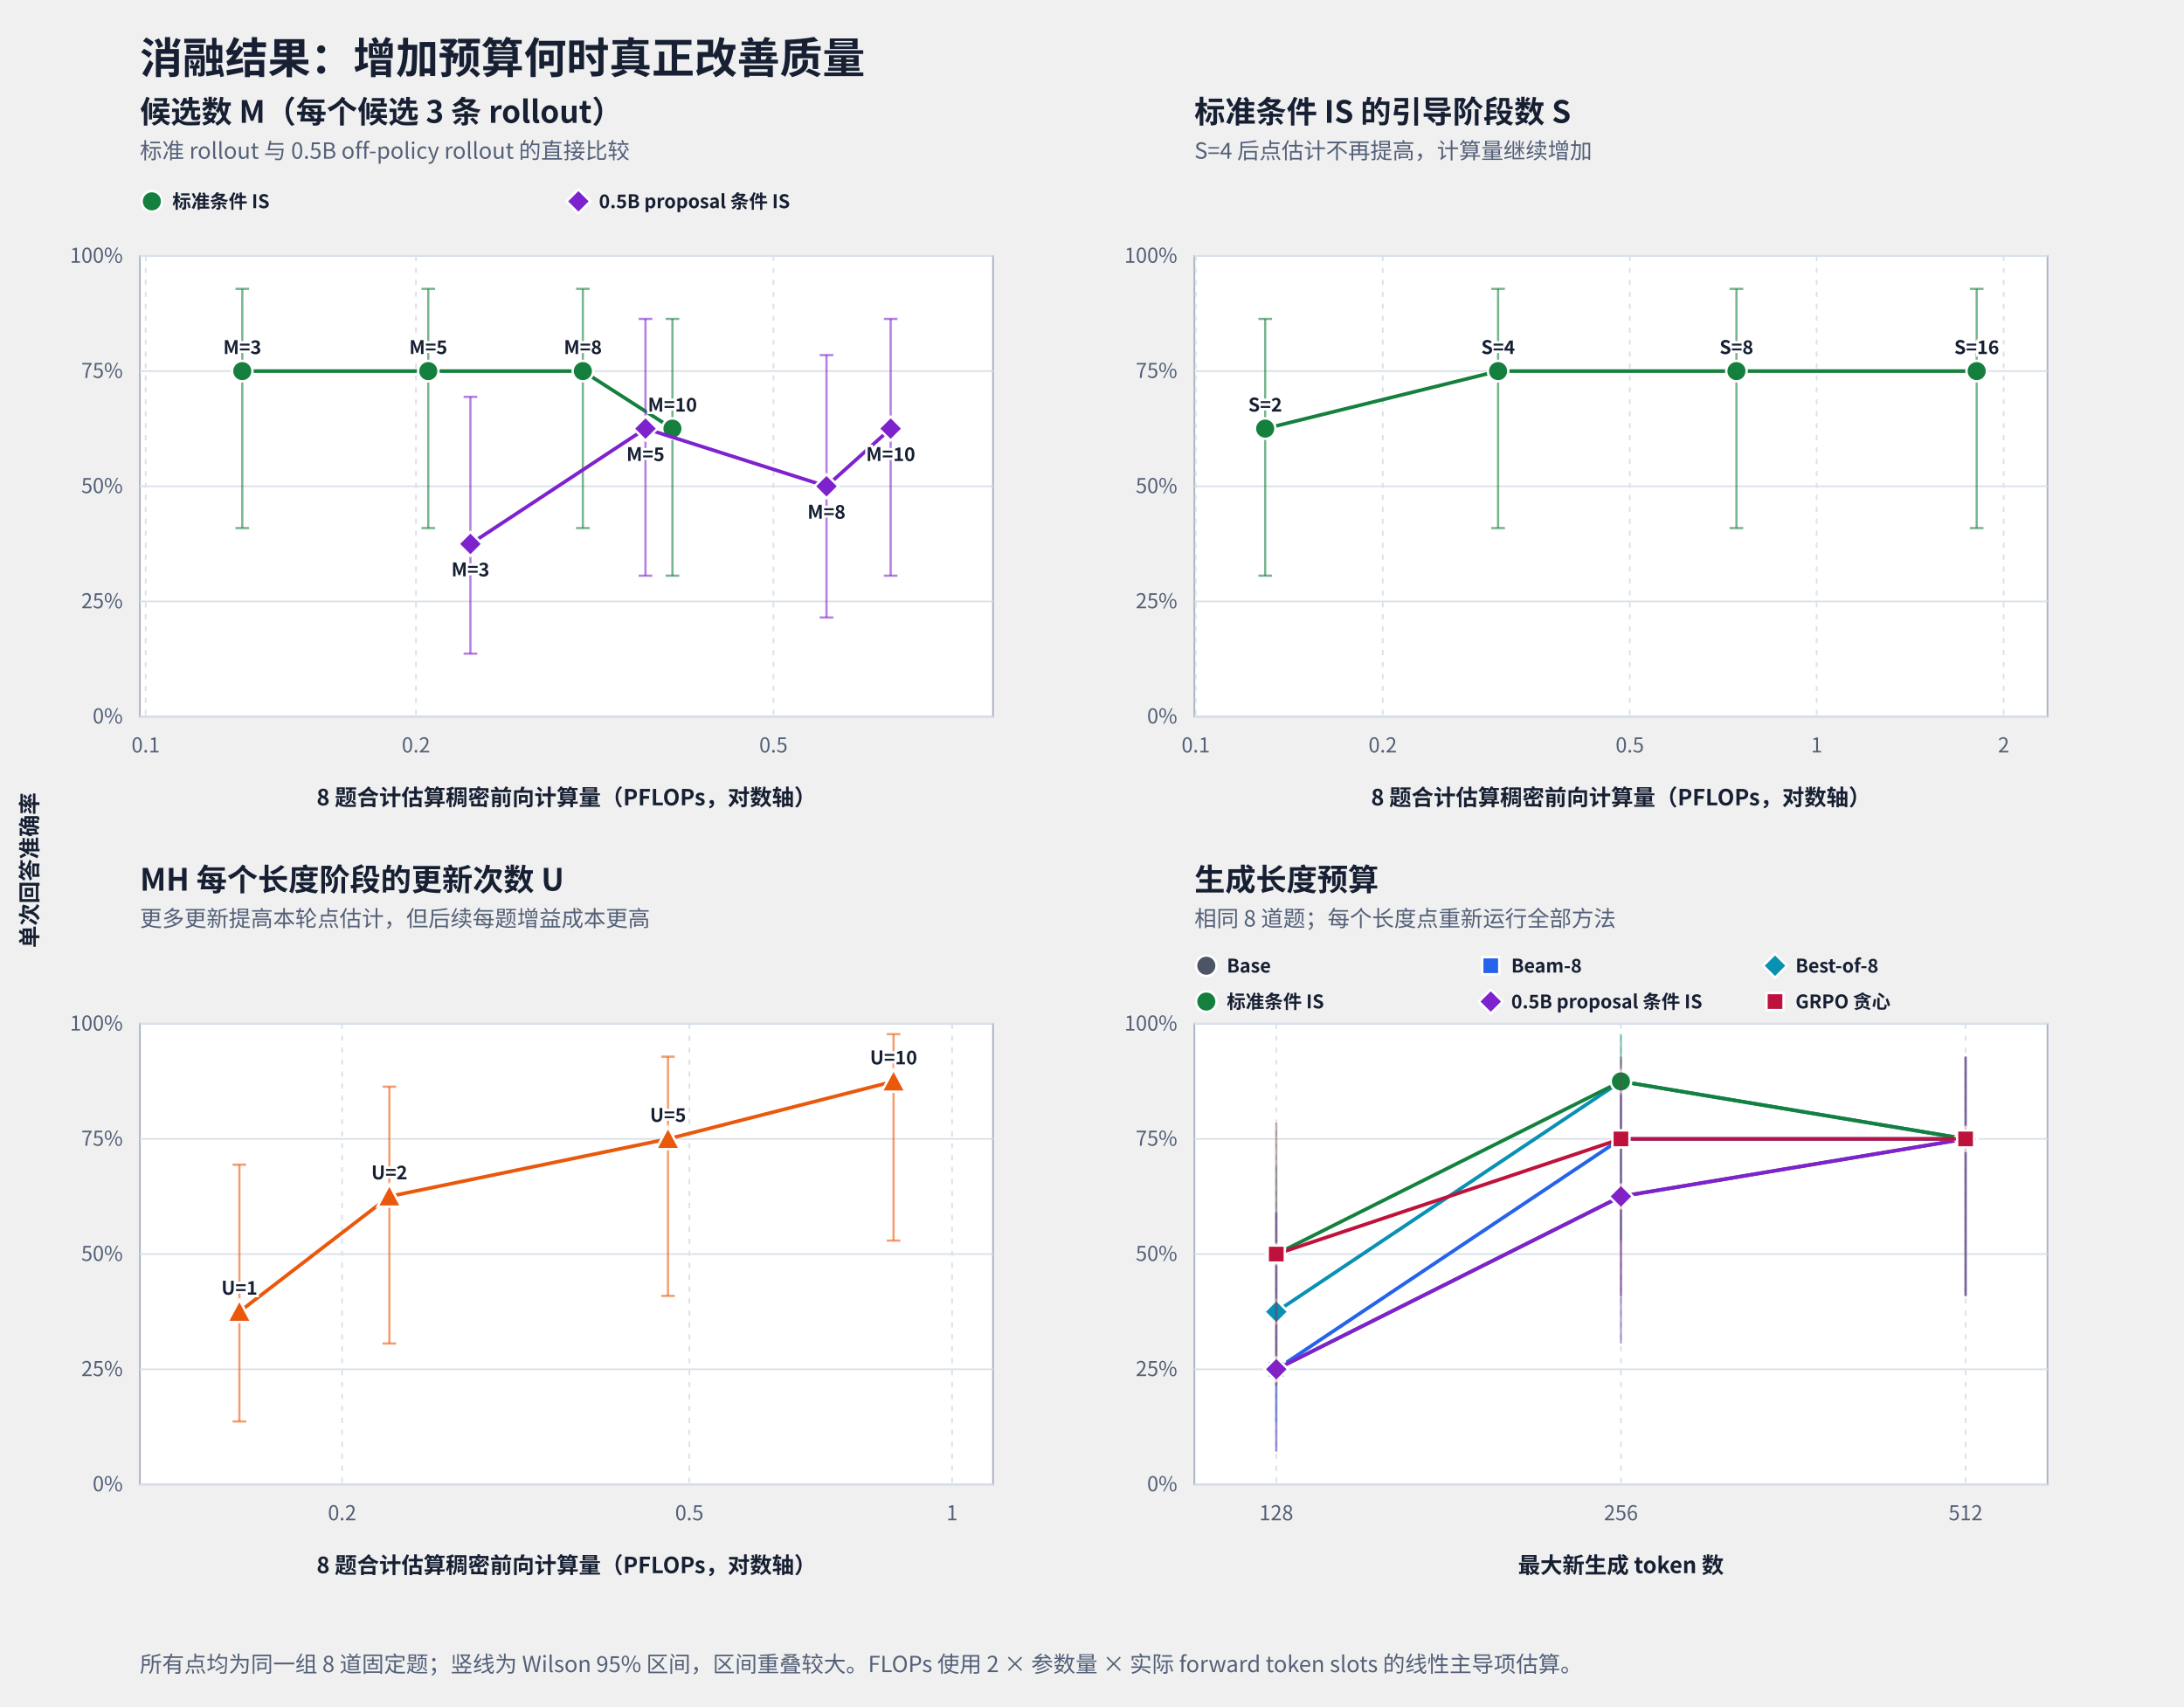
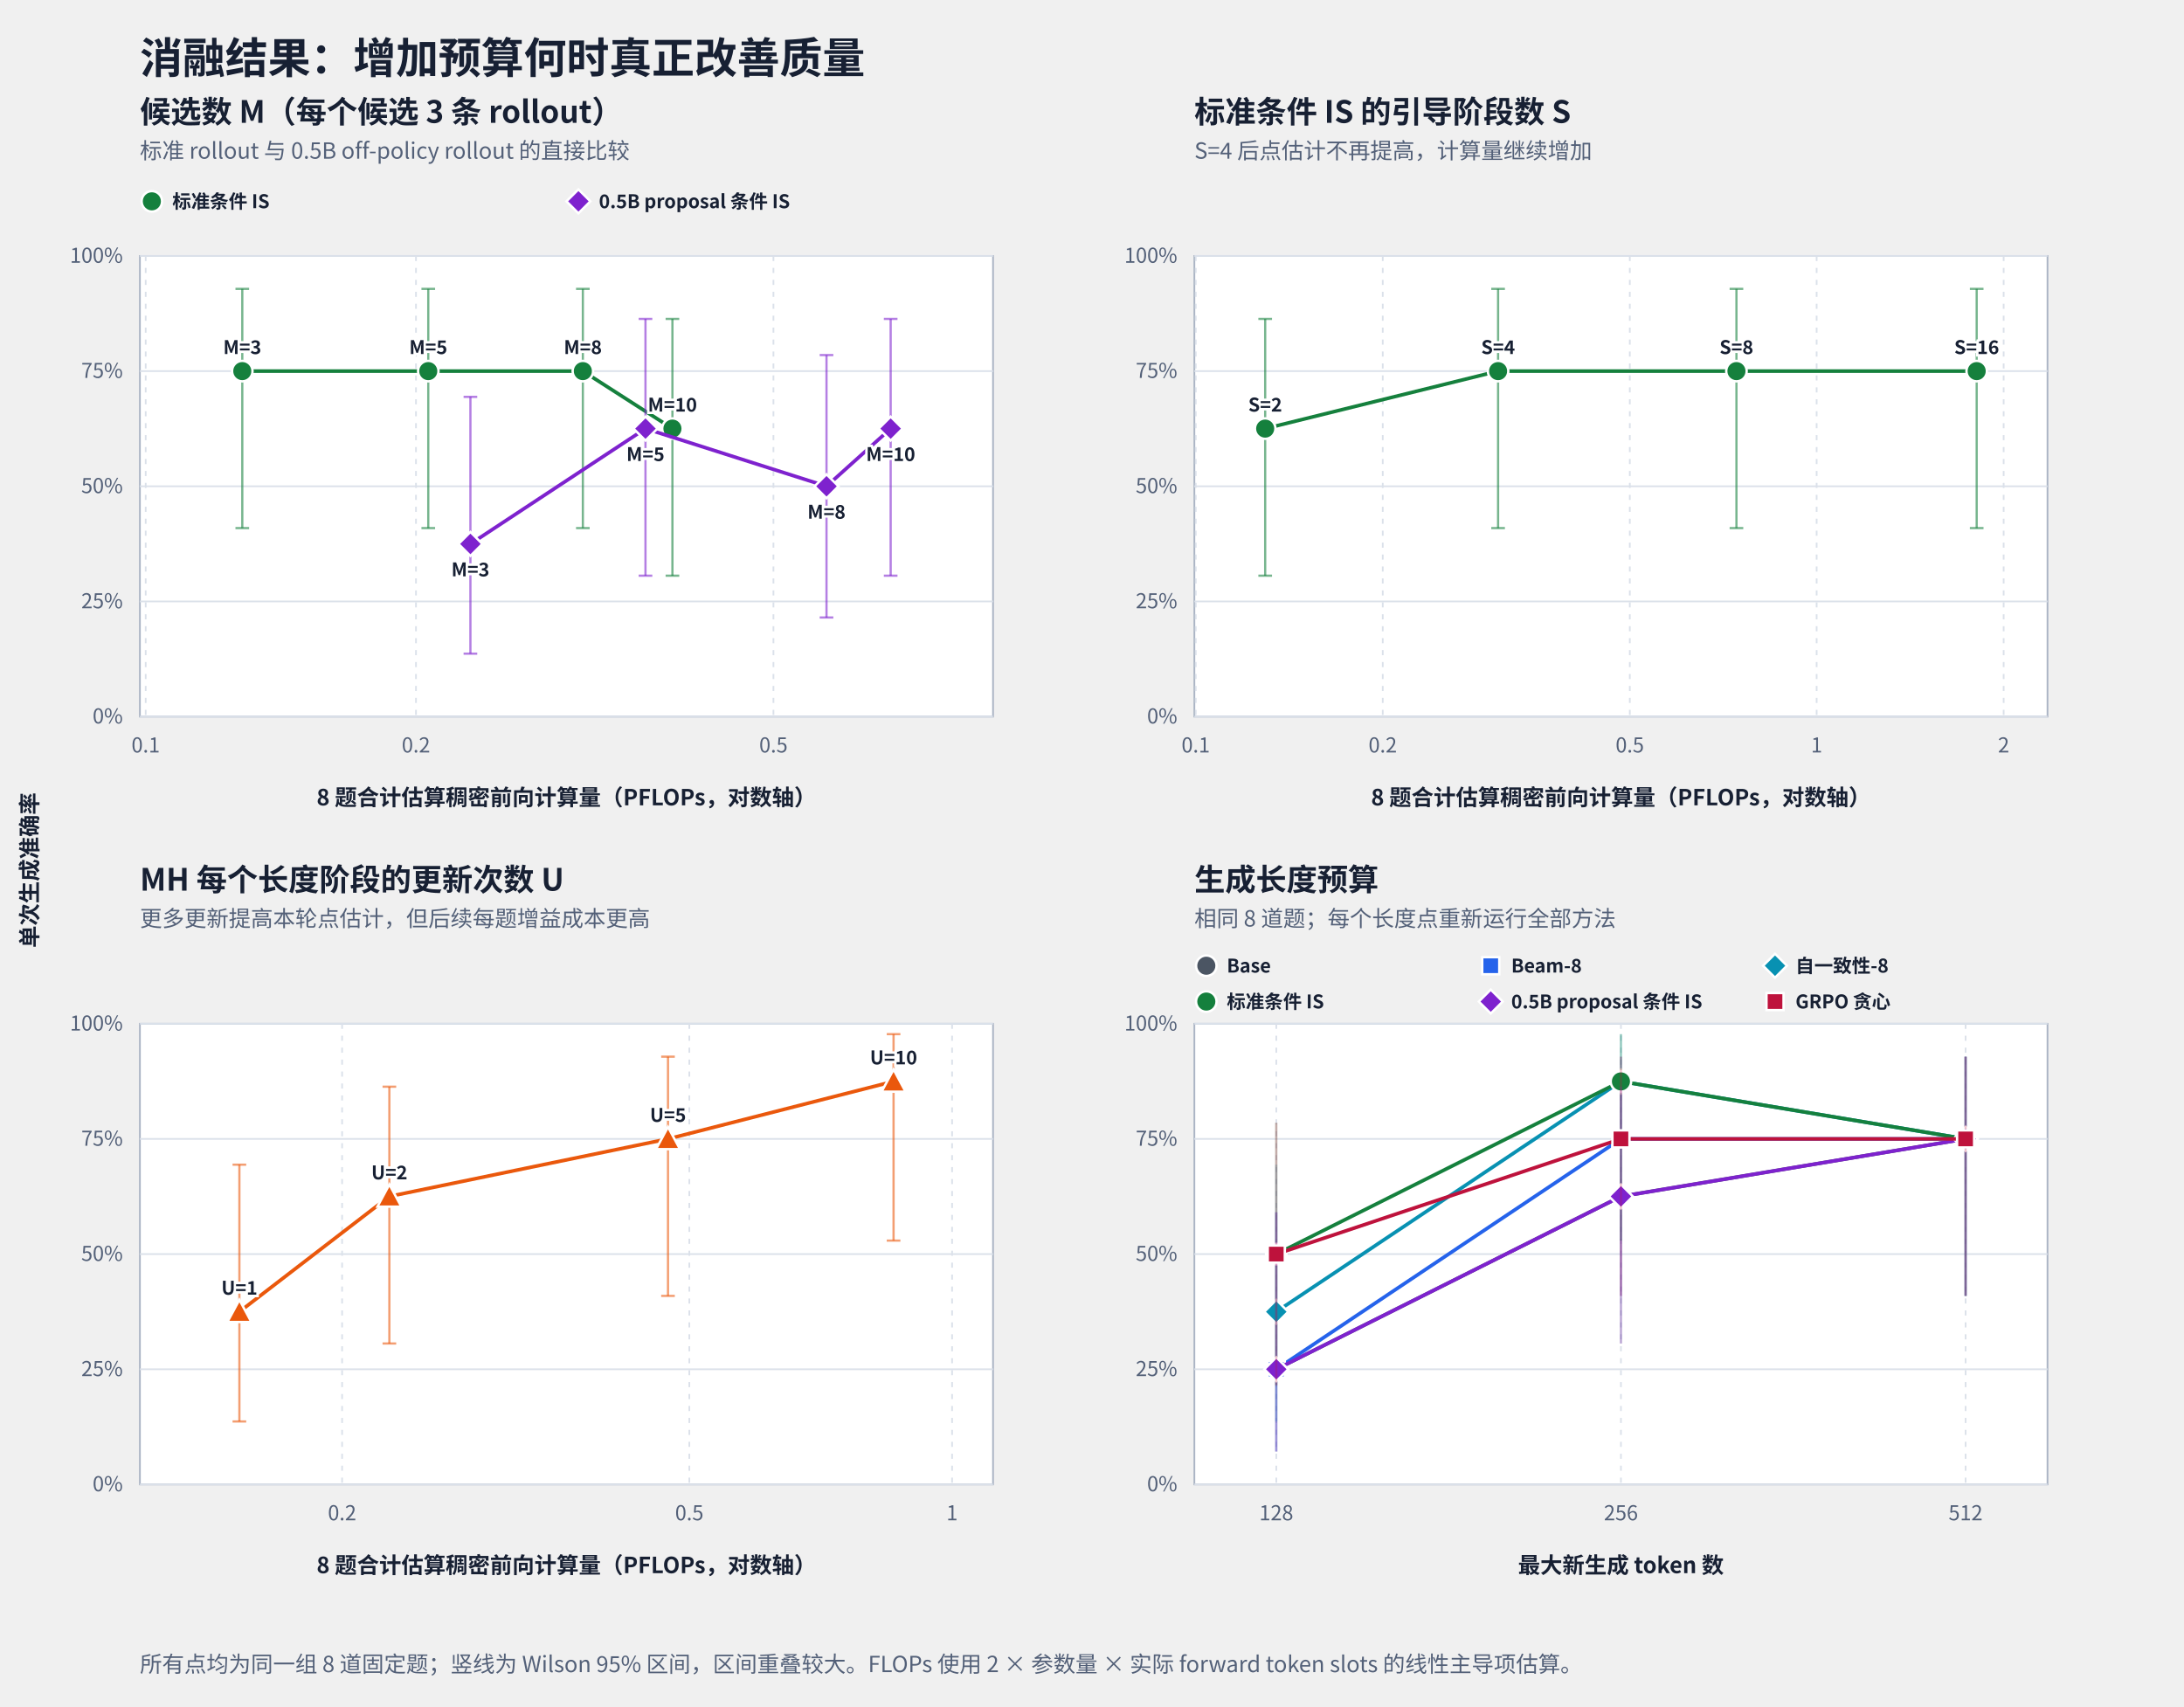
<svg xmlns="http://www.w3.org/2000/svg" width="1280" height="1000" viewBox="0 0 1280 1000" role="img" aria-labelledby="title desc">
  <style>
text { font-family: 'Noto Sans CJK SC', 'Microsoft YaHei', Arial, sans-serif; fill: #172033; }
.title { font-size: 25px; font-weight: 600; }
.panel-title { font-size: 18px; font-weight: 600; }
.panel-subtitle { font-size: 13px; fill: #536078; }
.legend { font-size: 11px; font-weight: 600; }
.frame { fill: #ffffff; stroke: #aab4c4; stroke-width: 1; }
.grid { stroke: #dbe1ea; stroke-width: 1; }
.grid.vertical { stroke-dasharray: 3 4; }
.tick { font-size: 12px; fill: #536078; }
.axis-title { font-size: 13px; font-weight: 600; }
.series { fill: none; stroke-width: 2.1; }
.error { stroke-width: 1.3; opacity: 0.58; }
.error.light { opacity: 0.25; }
.point-label { font-size: 11px; font-weight: 600; paint-order: stroke; stroke: #ffffff; stroke-width: 3px; }
.note { font-size: 13px; fill: #536078; }
</style>
  <text class="title" x="82" y="43">消融结果：增加预算何时真正改善质量</text>
  <text class="panel-title" x="82" y="72">候选数 M（每个候选 3 条 rollout）</text>
  <text class="panel-subtitle" x="82" y="93">标准 rollout 与 0.5B off-policy rollout 的直接比较</text>
  <rect class="frame" x="82" y="150" width="500" height="270" />
  <line class="grid" x1="82" y1="420.0" x2="582" y2="420.0" />
  <text class="tick" x="72" y="424.0" text-anchor="end">0%</text>
  <line class="grid" x1="82" y1="352.5" x2="582" y2="352.5" />
  <text class="tick" x="72" y="356.5" text-anchor="end">25%</text>
  <line class="grid" x1="82" y1="285.0" x2="582" y2="285.0" />
  <text class="tick" x="72" y="289.0" text-anchor="end">50%</text>
  <line class="grid" x1="82" y1="217.5" x2="582" y2="217.5" />
  <text class="tick" x="72" y="221.5" text-anchor="end">75%</text>
  <line class="grid" x1="82" y1="150.0" x2="582" y2="150.0" />
  <text class="tick" x="72" y="154.0" text-anchor="end">100%</text>
  <line class="grid vertical" x1="85.4" y1="150" x2="85.4" y2="420" />
  <text class="tick" x="85.4" y="441" text-anchor="middle">0.1</text>
  <line class="grid vertical" x1="243.8" y1="150" x2="243.8" y2="420" />
  <text class="tick" x="243.8" y="441" text-anchor="middle">0.2</text>
  <line class="grid vertical" x1="453.3" y1="150" x2="453.3" y2="420" />
  <text class="tick" x="453.3" y="441" text-anchor="middle">0.5</text>
  <circle cx="89.0" cy="118.0" r="6" fill="#15803d" stroke="#ffffff" stroke-width="1.4" />
  <text class="legend" x="101.0" y="122.0">标准条件 IS</text>
  <polygon points="339.0,111.0 346.0,118.0 339.0,125.0 332.0,118.0" fill="#7e22ce" stroke="#ffffff" stroke-width="1.4" />
  <text class="legend" x="351.0" y="122.0">0.5B proposal 条件 IS</text>
  <polyline class="series" points="142.0,217.5 251.0,217.5 341.6,217.5 394.1,251.2" stroke="#15803d" />
  <g aria-label="标准条件 IS，M=3，准确率 75.0%，95% 区间 40.9%–92.9%，8 题合计 0.1281 PFLOPs">
    <line class="error" x1="142.0" y1="169.3" x2="142.0" y2="309.5" stroke="#15803d" />
    <line class="error" x1="138.0" y1="169.3" x2="146.0" y2="169.3" stroke="#15803d" />
    <line class="error" x1="138.0" y1="309.5" x2="146.0" y2="309.5" stroke="#15803d" />
    <circle cx="142.0" cy="217.5" r="6" fill="#15803d" stroke="#ffffff" stroke-width="1.4" />
    <text class="point-label" x="142.0" y="207.5" text-anchor="middle">M=3</text>
  </g>
  <g aria-label="标准条件 IS，M=5，准确率 75.0%，95% 区间 40.9%–92.9%，8 题合计 0.2064 PFLOPs">
    <line class="error" x1="251.0" y1="169.3" x2="251.0" y2="309.5" stroke="#15803d" />
    <line class="error" x1="247.0" y1="169.3" x2="255.0" y2="169.3" stroke="#15803d" />
    <line class="error" x1="247.0" y1="309.5" x2="255.0" y2="309.5" stroke="#15803d" />
    <circle cx="251.0" cy="217.5" r="6" fill="#15803d" stroke="#ffffff" stroke-width="1.4" />
    <text class="point-label" x="251.0" y="207.5" text-anchor="middle">M=5</text>
  </g>
  <g aria-label="标准条件 IS，M=8，准确率 75.0%，95% 区间 40.9%–92.9%，8 题合计 0.3068 PFLOPs">
    <line class="error" x1="341.6" y1="169.3" x2="341.6" y2="309.5" stroke="#15803d" />
    <line class="error" x1="337.6" y1="169.3" x2="345.6" y2="169.3" stroke="#15803d" />
    <line class="error" x1="337.6" y1="309.5" x2="345.6" y2="309.5" stroke="#15803d" />
    <circle cx="341.6" cy="217.5" r="6" fill="#15803d" stroke="#ffffff" stroke-width="1.4" />
    <text class="point-label" x="341.6" y="207.5" text-anchor="middle">M=8</text>
  </g>
  <g aria-label="标准条件 IS，M=10，准确率 62.5%，95% 区间 30.6%–86.3%，8 题合计 0.3861 PFLOPs">
    <line class="error" x1="394.1" y1="186.9" x2="394.1" y2="337.4" stroke="#15803d" />
    <line class="error" x1="390.1" y1="186.9" x2="398.1" y2="186.9" stroke="#15803d" />
    <line class="error" x1="390.1" y1="337.4" x2="398.1" y2="337.4" stroke="#15803d" />
    <circle cx="394.1" cy="251.2" r="6" fill="#15803d" stroke="#ffffff" stroke-width="1.4" />
    <text class="point-label" x="394.1" y="241.2" text-anchor="middle">M=10</text>
  </g>
  <polyline class="series" points="275.7,318.8 378.3,251.2 484.4,285.0 522.0,251.2" stroke="#7e22ce" />
  <g aria-label="0.5B proposal 条件 IS，M=3，准确率 37.5%，95% 区间 13.7%–69.4%，8 题合计 0.2299 PFLOPs">
    <line class="error" x1="275.7" y1="232.6" x2="275.7" y2="383.1" stroke="#7e22ce" />
    <line class="error" x1="271.7" y1="232.6" x2="279.7" y2="232.6" stroke="#7e22ce" />
    <line class="error" x1="271.7" y1="383.1" x2="279.7" y2="383.1" stroke="#7e22ce" />
    <polygon points="275.7,311.8 282.7,318.8 275.7,325.8 268.7,318.8" fill="#7e22ce" stroke="#ffffff" stroke-width="1.4" />
    <text class="point-label" x="275.7" y="337.8" text-anchor="middle">M=3</text>
  </g>
  <g aria-label="0.5B proposal 条件 IS，M=5，准确率 62.5%，95% 区间 30.6%–86.3%，8 题合计 0.3602 PFLOPs">
    <line class="error" x1="378.3" y1="186.9" x2="378.3" y2="337.4" stroke="#7e22ce" />
    <line class="error" x1="374.3" y1="186.9" x2="382.3" y2="186.9" stroke="#7e22ce" />
    <line class="error" x1="374.3" y1="337.4" x2="382.3" y2="337.4" stroke="#7e22ce" />
    <polygon points="378.3,244.2 385.3,251.2 378.3,258.2 371.3,251.2" fill="#7e22ce" stroke="#ffffff" stroke-width="1.4" />
    <text class="point-label" x="378.3" y="270.2" text-anchor="middle">M=5</text>
  </g>
  <g aria-label="0.5B proposal 条件 IS，M=8，准确率 50.0%，95% 区间 21.5%–78.5%，8 题合计 0.5730 PFLOPs">
    <line class="error" x1="484.4" y1="208.1" x2="484.4" y2="361.9" stroke="#7e22ce" />
    <line class="error" x1="480.4" y1="208.1" x2="488.4" y2="208.1" stroke="#7e22ce" />
    <line class="error" x1="480.4" y1="361.9" x2="488.4" y2="361.9" stroke="#7e22ce" />
    <polygon points="484.4,278.0 491.4,285.0 484.4,292.0 477.4,285.0" fill="#7e22ce" stroke="#ffffff" stroke-width="1.4" />
    <text class="point-label" x="484.4" y="304.0" text-anchor="middle">M=8</text>
  </g>
  <g aria-label="0.5B proposal 条件 IS，M=10，准确率 62.5%，95% 区间 30.6%–86.3%，8 题合计 0.6755 PFLOPs">
    <line class="error" x1="522.0" y1="186.9" x2="522.0" y2="337.4" stroke="#7e22ce" />
    <line class="error" x1="518.0" y1="186.9" x2="526.0" y2="186.9" stroke="#7e22ce" />
    <line class="error" x1="518.0" y1="337.4" x2="526.0" y2="337.4" stroke="#7e22ce" />
    <polygon points="522.0,244.2 529.0,251.2 522.0,258.2 515.0,251.2" fill="#7e22ce" stroke="#ffffff" stroke-width="1.4" />
    <text class="point-label" x="522.0" y="270.2" text-anchor="middle">M=10</text>
  </g>
  <text class="axis-title" x="332.0" y="472" text-anchor="middle">8 题合计估算稠密前向计算量（PFLOPs，对数轴）</text>
  <text class="panel-title" x="700" y="72">标准条件 IS 的引导阶段数 S</text>
  <text class="panel-subtitle" x="700" y="93">S=4 后点估计不再提高，计算量继续增加</text>
  <rect class="frame" x="700" y="150" width="500" height="270" />
  <line class="grid" x1="700" y1="420.0" x2="1200" y2="420.0" />
  <text class="tick" x="690" y="424.0" text-anchor="end">0%</text>
  <line class="grid" x1="700" y1="352.5" x2="1200" y2="352.5" />
  <text class="tick" x="690" y="356.5" text-anchor="end">25%</text>
  <line class="grid" x1="700" y1="285.0" x2="1200" y2="285.0" />
  <text class="tick" x="690" y="289.0" text-anchor="end">50%</text>
  <line class="grid" x1="700" y1="217.5" x2="1200" y2="217.5" />
  <text class="tick" x="690" y="221.5" text-anchor="end">75%</text>
  <line class="grid" x1="700" y1="150.0" x2="1200" y2="150.0" />
  <text class="tick" x="690" y="154.0" text-anchor="end">100%</text>
  <line class="grid vertical" x1="700.8" y1="150" x2="700.8" y2="420" />
  <text class="tick" x="700.8" y="441" text-anchor="middle">0.1</text>
  <line class="grid vertical" x1="810.4" y1="150" x2="810.4" y2="420" />
  <text class="tick" x="810.4" y="441" text-anchor="middle">0.2</text>
  <line class="grid vertical" x1="955.2" y1="150" x2="955.2" y2="420" />
  <text class="tick" x="955.2" y="441" text-anchor="middle">0.5</text>
  <line class="grid vertical" x1="1064.7" y1="150" x2="1064.7" y2="420" />
  <text class="tick" x="1064.7" y="441" text-anchor="middle">1</text>
  <line class="grid vertical" x1="1174.3" y1="150" x2="1174.3" y2="420" />
  <text class="tick" x="1174.3" y="441" text-anchor="middle">2</text>
  <polyline class="series" points="741.5,251.2 878.0,217.5 1017.7,217.5 1158.5,217.5" stroke="#15803d" />
  <g aria-label="标准条件 IS，S=2，准确率 62.5%，95% 区间 30.6%–86.3%，8 题合计 0.1293 PFLOPs">
    <line class="error" x1="741.5" y1="186.9" x2="741.5" y2="337.4" stroke="#15803d" />
    <line class="error" x1="737.5" y1="186.9" x2="745.5" y2="186.9" stroke="#15803d" />
    <line class="error" x1="737.5" y1="337.4" x2="745.5" y2="337.4" stroke="#15803d" />
    <circle cx="741.5" cy="251.2" r="6" fill="#15803d" stroke="#ffffff" stroke-width="1.4" />
    <text class="point-label" x="741.5" y="241.2" text-anchor="middle">S=2</text>
  </g>
  <g aria-label="标准条件 IS，S=4，准确率 75.0%，95% 区间 40.9%–92.9%，8 题合计 0.3068 PFLOPs">
    <line class="error" x1="878.0" y1="169.3" x2="878.0" y2="309.5" stroke="#15803d" />
    <line class="error" x1="874.0" y1="169.3" x2="882.0" y2="169.3" stroke="#15803d" />
    <line class="error" x1="874.0" y1="309.5" x2="882.0" y2="309.5" stroke="#15803d" />
    <circle cx="878.0" cy="217.5" r="6" fill="#15803d" stroke="#ffffff" stroke-width="1.4" />
    <text class="point-label" x="878.0" y="207.5" text-anchor="middle">S=4</text>
  </g>
  <g aria-label="标准条件 IS，S=8，准确率 75.0%，95% 区间 40.9%–92.9%，8 题合计 0.7426 PFLOPs">
    <line class="error" x1="1017.7" y1="169.3" x2="1017.7" y2="309.5" stroke="#15803d" />
    <line class="error" x1="1013.7" y1="169.3" x2="1021.7" y2="169.3" stroke="#15803d" />
    <line class="error" x1="1013.7" y1="309.5" x2="1021.7" y2="309.5" stroke="#15803d" />
    <circle cx="1017.7" cy="217.5" r="6" fill="#15803d" stroke="#ffffff" stroke-width="1.4" />
    <text class="point-label" x="1017.7" y="207.5" text-anchor="middle">S=8</text>
  </g>
  <g aria-label="标准条件 IS，S=16，准确率 75.0%，95% 区间 40.9%–92.9%，8 题合计 1.8104 PFLOPs">
    <line class="error" x1="1158.5" y1="169.3" x2="1158.5" y2="309.5" stroke="#15803d" />
    <line class="error" x1="1154.5" y1="169.3" x2="1162.5" y2="169.3" stroke="#15803d" />
    <line class="error" x1="1154.5" y1="309.5" x2="1162.5" y2="309.5" stroke="#15803d" />
    <circle cx="1158.5" cy="217.5" r="6" fill="#15803d" stroke="#ffffff" stroke-width="1.4" />
    <text class="point-label" x="1158.5" y="207.5" text-anchor="middle">S=16</text>
  </g>
  <text class="axis-title" x="950.0" y="472" text-anchor="middle">8 题合计估算稠密前向计算量（PFLOPs，对数轴）</text>
  <text class="panel-title" x="82" y="522">MH 每个长度阶段的更新次数 U</text>
  <text class="panel-subtitle" x="82" y="543">更多更新提高本轮点估计，但后续每题增益成本更高</text>
  <rect class="frame" x="82" y="600" width="500" height="270" />
  <line class="grid" x1="82" y1="870.0" x2="582" y2="870.0" />
  <text class="tick" x="72" y="874.0" text-anchor="end">0%</text>
  <line class="grid" x1="82" y1="802.5" x2="582" y2="802.5" />
  <text class="tick" x="72" y="806.5" text-anchor="end">25%</text>
  <line class="grid" x1="82" y1="735.0" x2="582" y2="735.0" />
  <text class="tick" x="72" y="739.0" text-anchor="end">50%</text>
  <line class="grid" x1="82" y1="667.5" x2="582" y2="667.5" />
  <text class="tick" x="72" y="671.5" text-anchor="end">75%</text>
  <line class="grid" x1="82" y1="600.0" x2="582" y2="600.0" />
  <text class="tick" x="72" y="604.0" text-anchor="end">100%</text>
  <line class="grid vertical" x1="200.5" y1="600" x2="200.5" y2="870" />
  <text class="tick" x="200.5" y="891" text-anchor="middle">0.2</text>
  <line class="grid vertical" x1="404.0" y1="600" x2="404.0" y2="870" />
  <text class="tick" x="404.0" y="891" text-anchor="middle">0.5</text>
  <line class="grid vertical" x1="558.0" y1="600" x2="558.0" y2="870" />
  <text class="tick" x="558.0" y="891" text-anchor="middle">1</text>
  <polyline class="series" points="140.3,768.8 228.2,701.2 391.5,667.5 523.7,633.8" stroke="#ea580c" />
  <g aria-label="幂分布 MH，U=1，准确率 37.5%，95% 区间 13.7%–69.4%，8 题合计 0.1526 PFLOPs">
    <line class="error" x1="140.3" y1="682.6" x2="140.3" y2="833.1" stroke="#ea580c" />
    <line class="error" x1="136.3" y1="682.6" x2="144.3" y2="682.6" stroke="#ea580c" />
    <line class="error" x1="136.3" y1="833.1" x2="144.3" y2="833.1" stroke="#ea580c" />
    <polygon points="140.3,761.8 147.3,774.8 133.3,774.8" fill="#ea580c" stroke="#ffffff" stroke-width="1.4" />
    <text class="point-label" x="140.3" y="758.8" text-anchor="middle">U=1</text>
  </g>
  <g aria-label="幂分布 MH，U=2，准确率 62.5%，95% 区间 30.6%–86.3%，8 题合计 0.2266 PFLOPs">
    <line class="error" x1="228.2" y1="636.9" x2="228.2" y2="787.4" stroke="#ea580c" />
    <line class="error" x1="224.2" y1="636.9" x2="232.2" y2="636.9" stroke="#ea580c" />
    <line class="error" x1="224.2" y1="787.4" x2="232.2" y2="787.4" stroke="#ea580c" />
    <polygon points="228.2,694.2 235.2,707.2 221.2,707.2" fill="#ea580c" stroke="#ffffff" stroke-width="1.4" />
    <text class="point-label" x="228.2" y="691.2" text-anchor="middle">U=2</text>
  </g>
  <g aria-label="幂分布 MH，U=5，准确率 75.0%，95% 区间 40.9%–92.9%，8 题合计 0.4726 PFLOPs">
    <line class="error" x1="391.5" y1="619.3" x2="391.5" y2="759.5" stroke="#ea580c" />
    <line class="error" x1="387.5" y1="619.3" x2="395.5" y2="619.3" stroke="#ea580c" />
    <line class="error" x1="387.5" y1="759.5" x2="395.5" y2="759.5" stroke="#ea580c" />
    <polygon points="391.5,660.5 398.5,673.5 384.5,673.5" fill="#ea580c" stroke="#ffffff" stroke-width="1.4" />
    <text class="point-label" x="391.5" y="657.5" text-anchor="middle">U=5</text>
  </g>
  <g aria-label="幂分布 MH，U=10，准确率 87.5%，95% 区间 52.9%–97.8%，8 题合计 0.8569 PFLOPs">
    <line class="error" x1="523.7" y1="606.1" x2="523.7" y2="727.1" stroke="#ea580c" />
    <line class="error" x1="519.7" y1="606.1" x2="527.7" y2="606.1" stroke="#ea580c" />
    <line class="error" x1="519.7" y1="727.1" x2="527.7" y2="727.1" stroke="#ea580c" />
    <polygon points="523.7,626.8 530.7,639.8 516.7,639.8" fill="#ea580c" stroke="#ffffff" stroke-width="1.4" />
    <text class="point-label" x="523.7" y="623.8" text-anchor="middle">U=10</text>
  </g>
  <text class="axis-title" x="332.0" y="922" text-anchor="middle">8 题合计估算稠密前向计算量（PFLOPs，对数轴）</text>
  <text class="panel-title" x="700" y="522">生成长度预算</text>
  <text class="panel-subtitle" x="700" y="543">相同 8 道题；每个长度点重新运行全部方法</text>
  <rect class="frame" x="700" y="600" width="500" height="270" />
  <line class="grid" x1="700" y1="870.0" x2="1200" y2="870.0" />
  <text class="tick" x="690" y="874.0" text-anchor="end">0%</text>
  <line class="grid" x1="700" y1="802.5" x2="1200" y2="802.5" />
  <text class="tick" x="690" y="806.5" text-anchor="end">25%</text>
  <line class="grid" x1="700" y1="735.0" x2="1200" y2="735.0" />
  <text class="tick" x="690" y="739.0" text-anchor="end">50%</text>
  <line class="grid" x1="700" y1="667.5" x2="1200" y2="667.5" />
  <text class="tick" x="690" y="671.5" text-anchor="end">75%</text>
  <line class="grid" x1="700" y1="600.0" x2="1200" y2="600.0" />
  <text class="tick" x="690" y="604.0" text-anchor="end">100%</text>
  <circle cx="707.0" cy="566.0" r="6" fill="#4b5563" stroke="#ffffff" stroke-width="1.4" />
  <text class="legend" x="719.0" y="570.0">Base</text>
  <rect x="868.7" y="561.0" width="10" height="10" fill="#2563eb" stroke="#ffffff" stroke-width="1.4" />
  <text class="legend" x="885.7" y="570.0">Beam-8</text>
  <polygon points="1040.3,559.0 1047.3,566.0 1040.3,573.0 1033.3,566.0" fill="#0891b2" stroke="#ffffff" stroke-width="1.4" />
-   <text class="legend" x="1052.3" y="570.0">Best-of-8</text>
+   <text class="legend" x="1052.3" y="570.0">自一致性-8</text>
  <circle cx="707.0" cy="587.0" r="6" fill="#15803d" stroke="#ffffff" stroke-width="1.4" />
  <text class="legend" x="719.0" y="591.0">标准条件 IS</text>
  <polygon points="873.7,580.0 880.7,587.0 873.7,594.0 866.7,587.0" fill="#7e22ce" stroke="#ffffff" stroke-width="1.4" />
  <text class="legend" x="885.7" y="591.0">0.5B proposal 条件 IS</text>
  <rect x="1035.3" y="582.0" width="10" height="10" fill="#be123c" stroke="#ffffff" stroke-width="1.4" />
  <text class="legend" x="1052.3" y="591.0">GRPO 贪心</text>
  <line class="grid vertical" x1="748.0" y1="600" x2="748.0" y2="870" />
  <text class="tick" x="748.0" y="891" text-anchor="middle">128</text>
  <line class="grid vertical" x1="950.0" y1="600" x2="950.0" y2="870" />
  <text class="tick" x="950.0" y="891" text-anchor="middle">256</text>
  <line class="grid vertical" x1="1152.0" y1="600" x2="1152.0" y2="870" />
  <text class="tick" x="1152.0" y="891" text-anchor="middle">512</text>
  <polyline class="series" points="748.0,802.5 950.0,701.2 1152.0,667.5" stroke="#4b5563" />
  <g aria-label="Base，最大生成 128 token，准确率 25.0%">
    <line class="error light" x1="748.0" y1="710.5" x2="748.0" y2="850.7" stroke="#4b5563" />
    <circle cx="748.0" cy="802.5" r="6" fill="#4b5563" stroke="#ffffff" stroke-width="1.4" />
  </g>
  <g aria-label="Base，最大生成 256 token，准确率 62.5%">
    <line class="error light" x1="950.0" y1="636.9" x2="950.0" y2="787.4" stroke="#4b5563" />
    <circle cx="950.0" cy="701.2" r="6" fill="#4b5563" stroke="#ffffff" stroke-width="1.4" />
  </g>
  <g aria-label="Base，最大生成 512 token，准确率 75.0%">
    <line class="error light" x1="1152.0" y1="619.3" x2="1152.0" y2="759.5" stroke="#4b5563" />
    <circle cx="1152.0" cy="667.5" r="6" fill="#4b5563" stroke="#ffffff" stroke-width="1.4" />
  </g>
  <polyline class="series" points="748.0,802.5 950.0,667.5 1152.0,667.5" stroke="#2563eb" />
  <g aria-label="Beam-8，最大生成 128 token，准确率 25.0%">
    <line class="error light" x1="748.0" y1="710.5" x2="748.0" y2="850.7" stroke="#2563eb" />
    <rect x="743.0" y="797.5" width="10" height="10" fill="#2563eb" stroke="#ffffff" stroke-width="1.4" />
  </g>
  <g aria-label="Beam-8，最大生成 256 token，准确率 75.0%">
    <line class="error light" x1="950.0" y1="619.3" x2="950.0" y2="759.5" stroke="#2563eb" />
    <rect x="945.0" y="662.5" width="10" height="10" fill="#2563eb" stroke="#ffffff" stroke-width="1.4" />
  </g>
  <g aria-label="Beam-8，最大生成 512 token，准确率 75.0%">
    <line class="error light" x1="1152.0" y1="619.3" x2="1152.0" y2="759.5" stroke="#2563eb" />
    <rect x="1147.0" y="662.5" width="10" height="10" fill="#2563eb" stroke="#ffffff" stroke-width="1.4" />
  </g>
  <polyline class="series" points="748.0,768.8 950.0,633.8 1152.0,667.5" stroke="#0891b2" />
-   <g aria-label="Best-of-8，最大生成 128 token，准确率 37.5%">
+   <g aria-label="自一致性-8，最大生成 128 token，准确率 37.5%">
    <line class="error light" x1="748.0" y1="682.6" x2="748.0" y2="833.1" stroke="#0891b2" />
    <polygon points="748.0,761.8 755.0,768.8 748.0,775.8 741.0,768.8" fill="#0891b2" stroke="#ffffff" stroke-width="1.4" />
  </g>
-   <g aria-label="Best-of-8，最大生成 256 token，准确率 87.5%">
+   <g aria-label="自一致性-8，最大生成 256 token，准确率 87.5%">
    <line class="error light" x1="950.0" y1="606.1" x2="950.0" y2="727.1" stroke="#0891b2" />
    <polygon points="950.0,626.8 957.0,633.8 950.0,640.8 943.0,633.8" fill="#0891b2" stroke="#ffffff" stroke-width="1.4" />
  </g>
-   <g aria-label="Best-of-8，最大生成 512 token，准确率 75.0%">
+   <g aria-label="自一致性-8，最大生成 512 token，准确率 75.0%">
    <line class="error light" x1="1152.0" y1="619.3" x2="1152.0" y2="759.5" stroke="#0891b2" />
    <polygon points="1152.0,660.5 1159.0,667.5 1152.0,674.5 1145.0,667.5" fill="#0891b2" stroke="#ffffff" stroke-width="1.4" />
  </g>
  <polyline class="series" points="748.0,735.0 950.0,633.8 1152.0,667.5" stroke="#15803d" />
  <g aria-label="标准条件 IS，最大生成 128 token，准确率 50.0%">
    <line class="error light" x1="748.0" y1="658.1" x2="748.0" y2="811.9" stroke="#15803d" />
    <circle cx="748.0" cy="735.0" r="6" fill="#15803d" stroke="#ffffff" stroke-width="1.4" />
  </g>
  <g aria-label="标准条件 IS，最大生成 256 token，准确率 87.5%">
    <line class="error light" x1="950.0" y1="606.1" x2="950.0" y2="727.1" stroke="#15803d" />
    <circle cx="950.0" cy="633.8" r="6" fill="#15803d" stroke="#ffffff" stroke-width="1.4" />
  </g>
  <g aria-label="标准条件 IS，最大生成 512 token，准确率 75.0%">
    <line class="error light" x1="1152.0" y1="619.3" x2="1152.0" y2="759.5" stroke="#15803d" />
    <circle cx="1152.0" cy="667.5" r="6" fill="#15803d" stroke="#ffffff" stroke-width="1.4" />
  </g>
  <polyline class="series" points="748.0,802.5 950.0,701.2 1152.0,667.5" stroke="#7e22ce" />
  <g aria-label="0.5B proposal 条件 IS，最大生成 128 token，准确率 25.0%">
    <line class="error light" x1="748.0" y1="710.5" x2="748.0" y2="850.7" stroke="#7e22ce" />
    <polygon points="748.0,795.5 755.0,802.5 748.0,809.5 741.0,802.5" fill="#7e22ce" stroke="#ffffff" stroke-width="1.4" />
  </g>
  <g aria-label="0.5B proposal 条件 IS，最大生成 256 token，准确率 62.5%">
    <line class="error light" x1="950.0" y1="636.9" x2="950.0" y2="787.4" stroke="#7e22ce" />
    <polygon points="950.0,694.2 957.0,701.2 950.0,708.2 943.0,701.2" fill="#7e22ce" stroke="#ffffff" stroke-width="1.4" />
  </g>
  <g aria-label="0.5B proposal 条件 IS，最大生成 512 token，准确率 75.0%">
    <line class="error light" x1="1152.0" y1="619.3" x2="1152.0" y2="759.5" stroke="#7e22ce" />
    <polygon points="1152.0,660.5 1159.0,667.5 1152.0,674.5 1145.0,667.5" fill="#7e22ce" stroke="#ffffff" stroke-width="1.4" />
  </g>
  <polyline class="series" points="748.0,735.0 950.0,667.5 1152.0,667.5" stroke="#be123c" />
  <g aria-label="GRPO 贪心，最大生成 128 token，准确率 50.0%">
    <line class="error light" x1="748.0" y1="658.1" x2="748.0" y2="811.9" stroke="#be123c" />
    <rect x="743.0" y="730.0" width="10" height="10" fill="#be123c" stroke="#ffffff" stroke-width="1.4" />
  </g>
  <g aria-label="GRPO 贪心，最大生成 256 token，准确率 75.0%">
    <line class="error light" x1="950.0" y1="619.3" x2="950.0" y2="759.5" stroke="#be123c" />
    <rect x="945.0" y="662.5" width="10" height="10" fill="#be123c" stroke="#ffffff" stroke-width="1.4" />
  </g>
  <g aria-label="GRPO 贪心，最大生成 512 token，准确率 75.0%">
    <line class="error light" x1="1152.0" y1="619.3" x2="1152.0" y2="759.5" stroke="#be123c" />
    <rect x="1147.0" y="662.5" width="10" height="10" fill="#be123c" stroke="#ffffff" stroke-width="1.4" />
  </g>
  <text class="axis-title" x="950.0" y="922" text-anchor="middle">最大新生成 token 数</text>
-   <text class="axis-title" x="22" y="510" text-anchor="middle" transform="rotate(-90 22 510)">单次回答准确率</text>
+   <text class="axis-title" x="22" y="510" text-anchor="middle" transform="rotate(-90 22 510)">单次生成准确率</text>
  <text class="note" x="82" y="980">所有点均为同一组 8 道固定题；竖线为 Wilson 95% 区间，区间重叠较大。FLOPs 使用 2 × 参数量 × 实际 forward token slots 的线性主导项估算。</text>
</svg>
